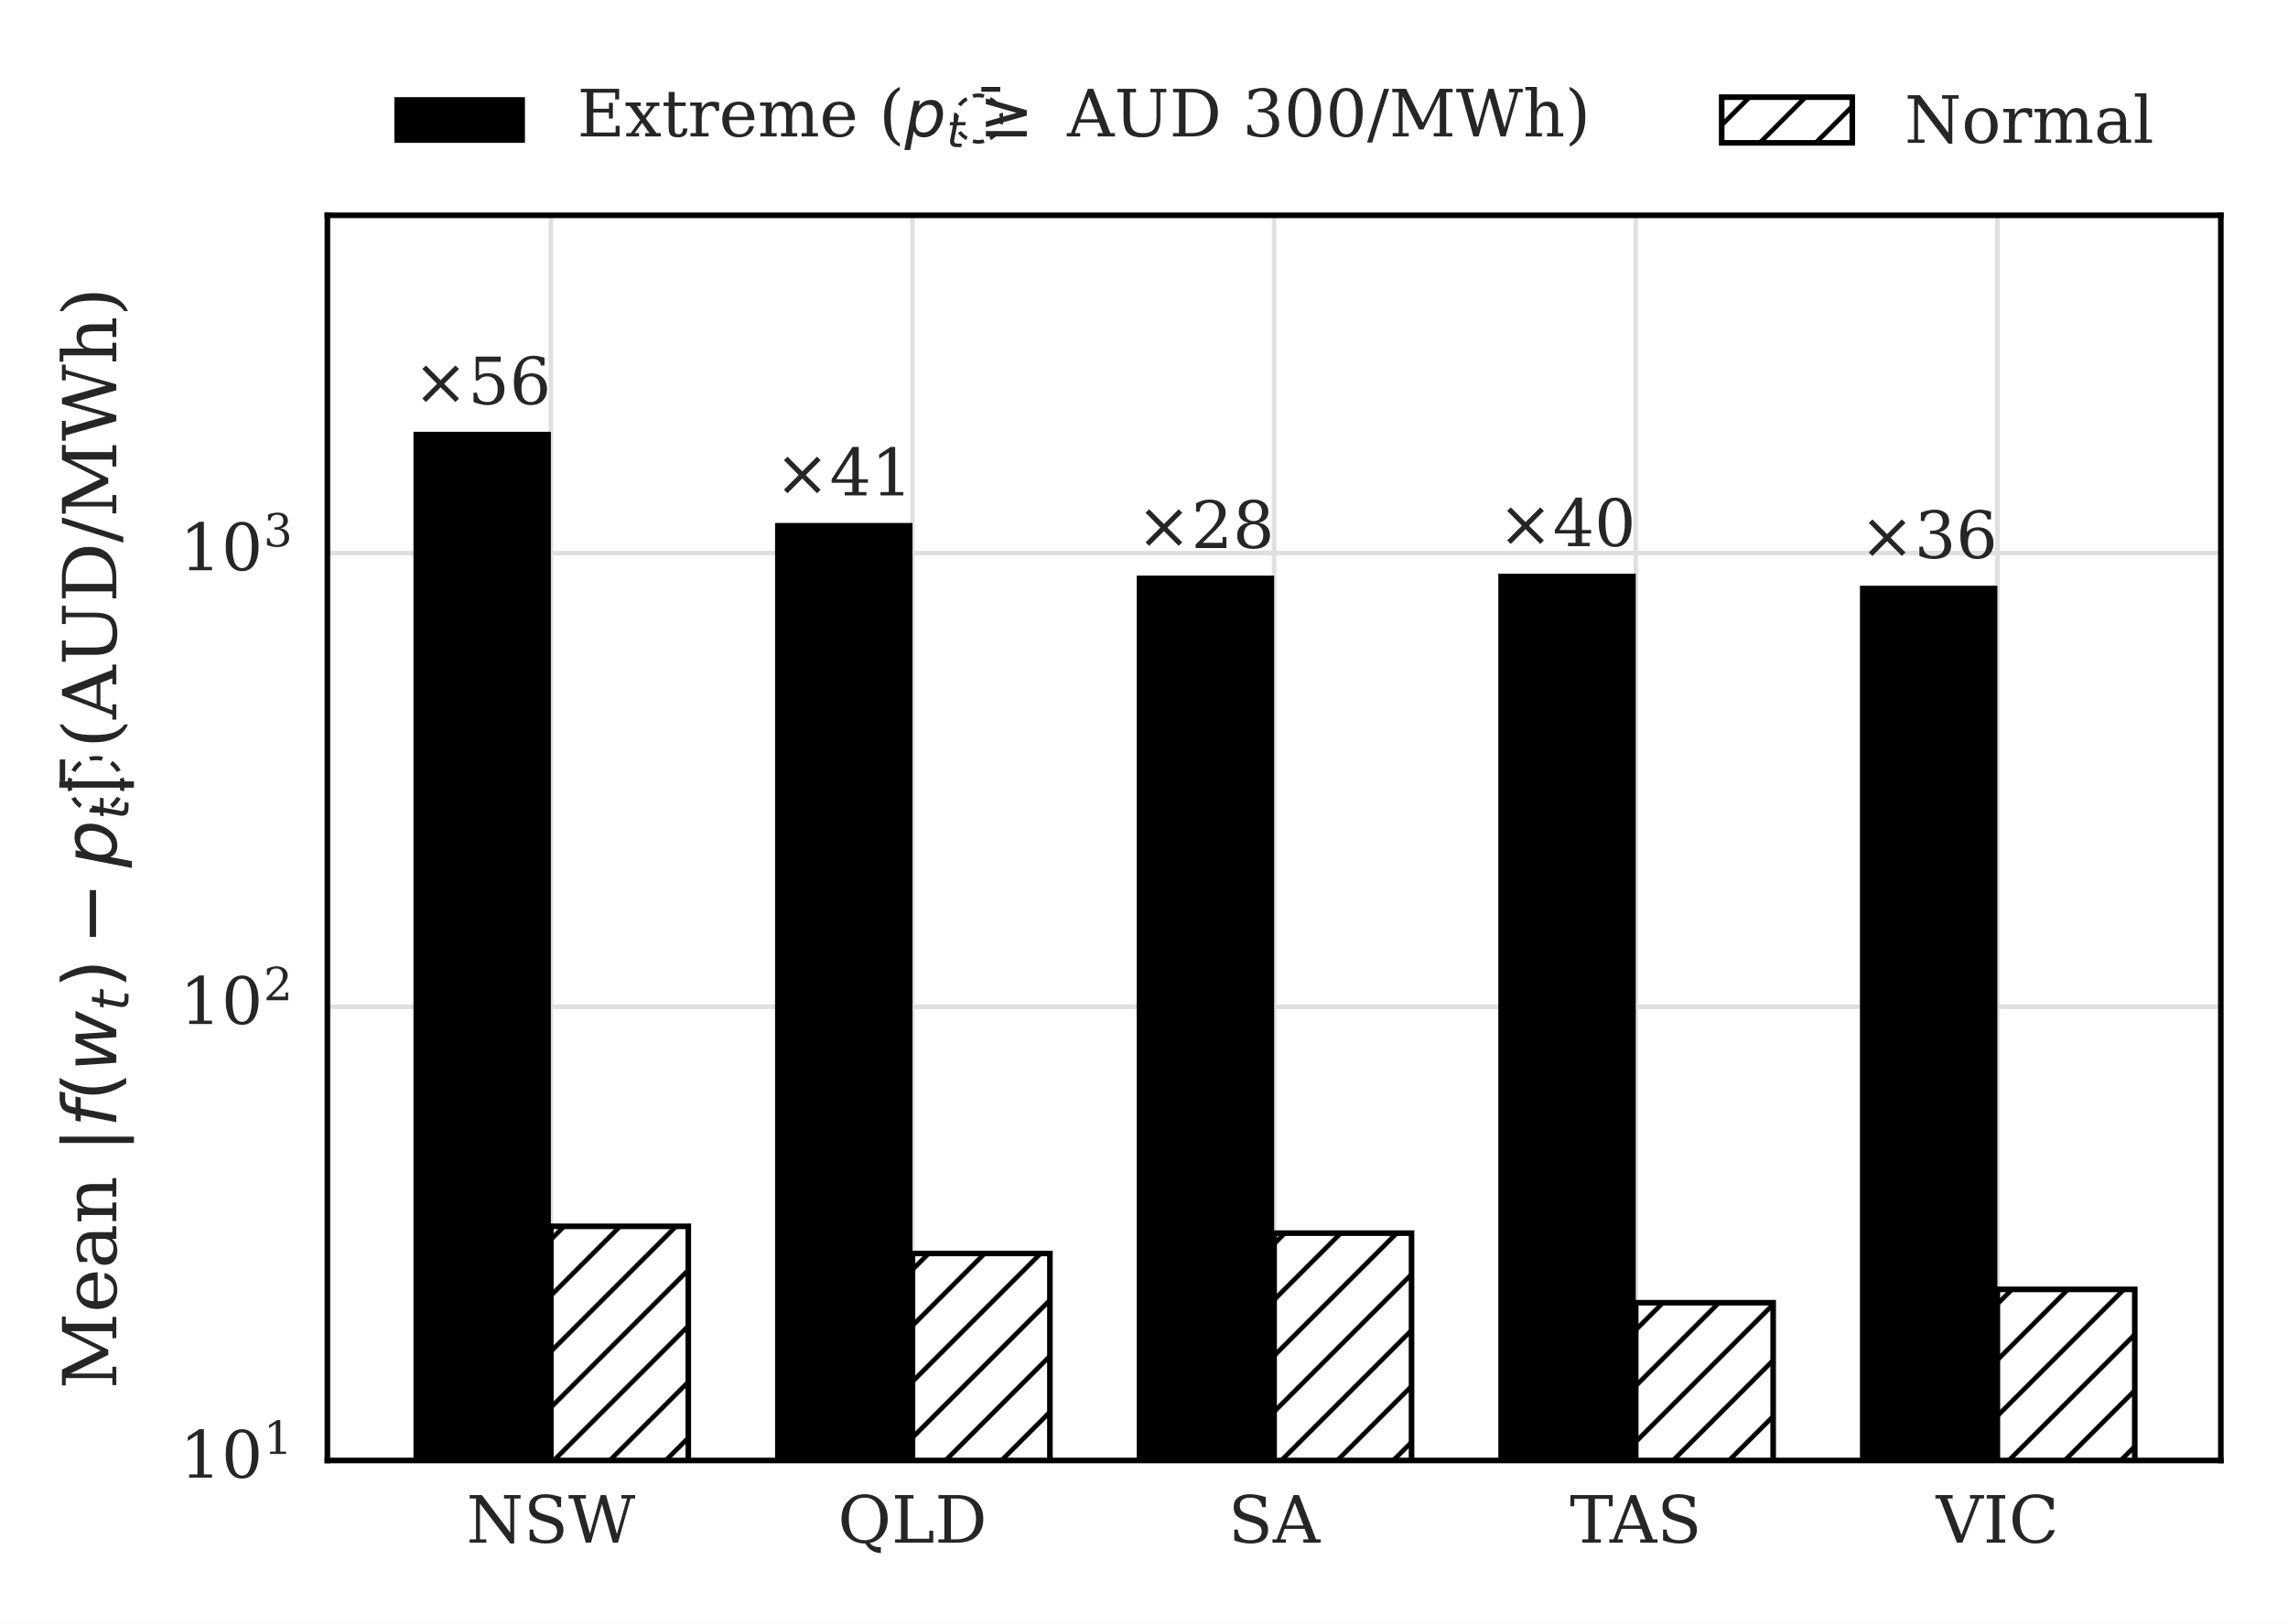
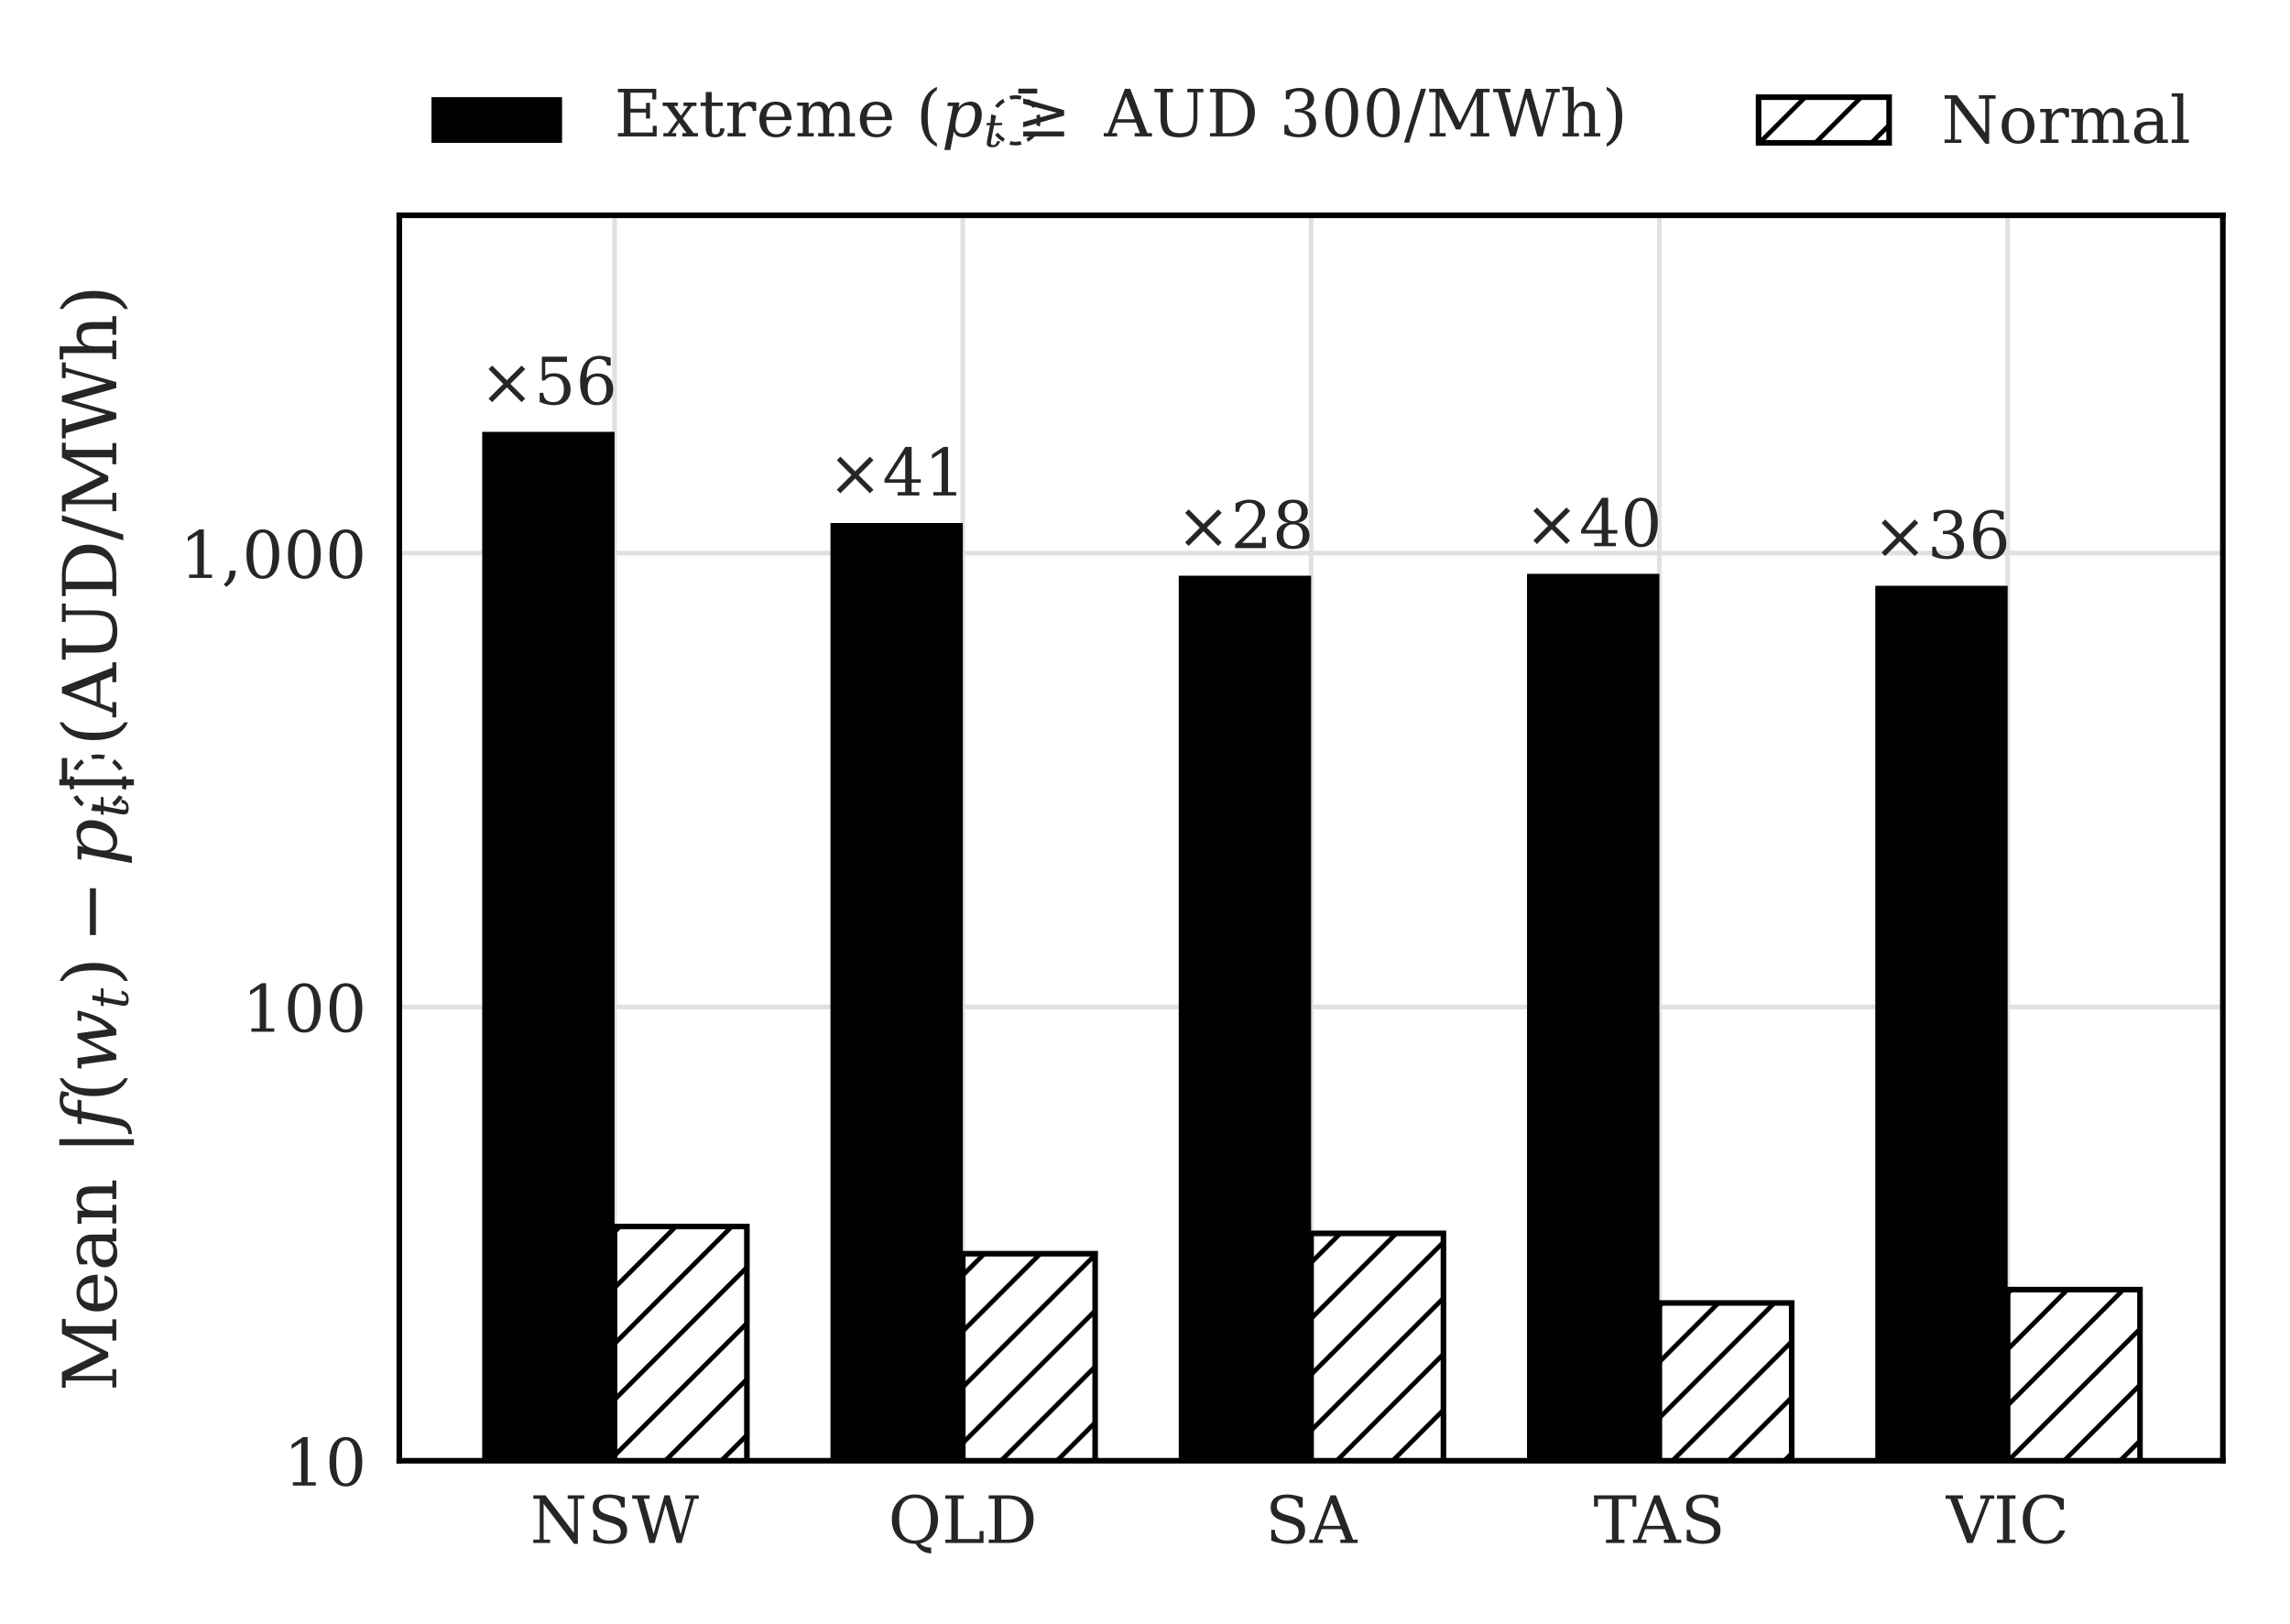
- <svg xmlns="http://www.w3.org/2000/svg" width="245.306pt" height="174.105pt" viewBox="0 0 245.306 174.105" version="1.1">
+ <svg xmlns="http://www.w3.org/2000/svg" width="245.569pt" height="174.125pt" viewBox="0 0 245.569 174.125" version="1.1">
  <defs>
    <style type="text/css">*{stroke-linejoin: round; stroke-linecap: butt}</style>
  </defs>
  <g id="figure_1">
    <g id="patch_1">
-       <path d="M 0 174.105  L 245.306 174.105  L 245.306 0  L 0 0  z " style="fill: #ffffff" />
+       <path d="M 0 174.125  L 245.569 174.125  L 245.569 0  L 0 0  z " style="fill: #ffffff" />
    </g>
    <g id="axes_1">
      <g id="patch_2">
-         <path d="M 35.1 156.63  L 238.106 156.63  L 238.106 23.09  L 35.1 23.09  z " style="fill: #ffffff" />
+         <path d="M 42.82 156.65  L 238.369 156.65  L 238.369 23.09  L 42.82 23.09  z " style="fill: #ffffff" />
      </g>
      <g id="matplotlib.axis_1">
        <g id="xtick_1">
          <g id="line2d_1">
-             <path d="M 59.061 156.63  L 59.061 23.09  " clip-path="url(#p400bb781c5)" style="fill: none; stroke: #e0e0e0; stroke-width: 0.5; stroke-linecap: round" />
+             <path d="M 65.9 156.65  L 65.9 23.09  " clip-path="url(#p8291747062)" style="fill: none; stroke: #e0e0e0; stroke-width: 0.5; stroke-linecap: round" />
          </g>
          <g id="line2d_2" />
          <g id="text_1">
-             <text style="font-size: 7px; font-family: 'DejaVu Serif', 'Bitstream Vera Serif', 'Computer Modern Roman', 'New Century Schoolbook', 'Century Schoolbook L', 'Utopia', 'ITC Bookman', 'Bookman', 'Nimbus Roman No9 L', 'Times New Roman', 'Times', 'Palatino', 'Charter', serif; text-anchor: middle; fill: #262626" x="59.061" y="165.449" transform="rotate(-0 59.06064 165.4489)">NSW</text>
+             <text style="font-size: 7px; font-family: 'DejaVu Serif', 'Bitstream Vera Serif', 'Computer Modern Roman', 'New Century Schoolbook', 'Century Schoolbook L', 'Utopia', 'ITC Bookman', 'Bookman', 'Nimbus Roman No9 L', 'Times New Roman', 'Times', 'Palatino', 'Charter', serif; text-anchor: middle; fill: #262626" x="65.9" y="165.469" transform="rotate(-0 65.90024 165.4689)">NSW</text>
          </g>
        </g>
        <g id="xtick_2">
          <g id="line2d_3">
-             <path d="M 97.832 156.63  L 97.832 23.09  " clip-path="url(#p400bb781c5)" style="fill: none; stroke: #e0e0e0; stroke-width: 0.5; stroke-linecap: round" />
+             <path d="M 103.247 156.65  L 103.247 23.09  " clip-path="url(#p8291747062)" style="fill: none; stroke: #e0e0e0; stroke-width: 0.5; stroke-linecap: round" />
          </g>
          <g id="line2d_4" />
          <g id="text_2">
-             <text style="font-size: 7px; font-family: 'DejaVu Serif', 'Bitstream Vera Serif', 'Computer Modern Roman', 'New Century Schoolbook', 'Century Schoolbook L', 'Utopia', 'ITC Bookman', 'Bookman', 'Nimbus Roman No9 L', 'Times New Roman', 'Times', 'Palatino', 'Charter', serif; text-anchor: middle; fill: #262626" x="97.832" y="165.449" transform="rotate(-0 97.8319 165.4489)">QLD</text>
+             <text style="font-size: 7px; font-family: 'DejaVu Serif', 'Bitstream Vera Serif', 'Computer Modern Roman', 'New Century Schoolbook', 'Century Schoolbook L', 'Utopia', 'ITC Bookman', 'Bookman', 'Nimbus Roman No9 L', 'Times New Roman', 'Times', 'Palatino', 'Charter', serif; text-anchor: middle; fill: #262626" x="103.247" y="165.469" transform="rotate(-0 103.2474 165.4689)">QLD</text>
          </g>
        </g>
        <g id="xtick_3">
          <g id="line2d_5">
-             <path d="M 136.603 156.63  L 136.603 23.09  " clip-path="url(#p400bb781c5)" style="fill: none; stroke: #e0e0e0; stroke-width: 0.5; stroke-linecap: round" />
+             <path d="M 140.595 156.65  L 140.595 23.09  " clip-path="url(#p8291747062)" style="fill: none; stroke: #e0e0e0; stroke-width: 0.5; stroke-linecap: round" />
          </g>
          <g id="line2d_6" />
          <g id="text_3">
-             <text style="font-size: 7px; font-family: 'DejaVu Serif', 'Bitstream Vera Serif', 'Computer Modern Roman', 'New Century Schoolbook', 'Century Schoolbook L', 'Utopia', 'ITC Bookman', 'Bookman', 'Nimbus Roman No9 L', 'Times New Roman', 'Times', 'Palatino', 'Charter', serif; text-anchor: middle; fill: #262626" x="136.603" y="165.449" transform="rotate(-0 136.6032 165.4489)">SA</text>
+             <text style="font-size: 7px; font-family: 'DejaVu Serif', 'Bitstream Vera Serif', 'Computer Modern Roman', 'New Century Schoolbook', 'Century Schoolbook L', 'Utopia', 'ITC Bookman', 'Bookman', 'Nimbus Roman No9 L', 'Times New Roman', 'Times', 'Palatino', 'Charter', serif; text-anchor: middle; fill: #262626" x="140.595" y="165.469" transform="rotate(-0 140.5946 165.4689)">SA</text>
          </g>
        </g>
        <g id="xtick_4">
          <g id="line2d_7">
-             <path d="M 175.374 156.63  L 175.374 23.09  " clip-path="url(#p400bb781c5)" style="fill: none; stroke: #e0e0e0; stroke-width: 0.5; stroke-linecap: round" />
+             <path d="M 177.942 156.65  L 177.942 23.09  " clip-path="url(#p8291747062)" style="fill: none; stroke: #e0e0e0; stroke-width: 0.5; stroke-linecap: round" />
          </g>
          <g id="line2d_8" />
          <g id="text_4">
-             <text style="font-size: 7px; font-family: 'DejaVu Serif', 'Bitstream Vera Serif', 'Computer Modern Roman', 'New Century Schoolbook', 'Century Schoolbook L', 'Utopia', 'ITC Bookman', 'Bookman', 'Nimbus Roman No9 L', 'Times New Roman', 'Times', 'Palatino', 'Charter', serif; text-anchor: middle; fill: #262626" x="175.374" y="165.449" transform="rotate(-0 175.3744 165.4489)">TAS</text>
+             <text style="font-size: 7px; font-family: 'DejaVu Serif', 'Bitstream Vera Serif', 'Computer Modern Roman', 'New Century Schoolbook', 'Century Schoolbook L', 'Utopia', 'ITC Bookman', 'Bookman', 'Nimbus Roman No9 L', 'Times New Roman', 'Times', 'Palatino', 'Charter', serif; text-anchor: middle; fill: #262626" x="177.942" y="165.469" transform="rotate(-0 177.9418 165.4689)">TAS</text>
          </g>
        </g>
        <g id="xtick_5">
          <g id="line2d_9">
-             <path d="M 214.146 156.63  L 214.146 23.09  " clip-path="url(#p400bb781c5)" style="fill: none; stroke: #e0e0e0; stroke-width: 0.5; stroke-linecap: round" />
+             <path d="M 215.289 156.65  L 215.289 23.09  " clip-path="url(#p8291747062)" style="fill: none; stroke: #e0e0e0; stroke-width: 0.5; stroke-linecap: round" />
          </g>
          <g id="line2d_10" />
          <g id="text_5">
-             <text style="font-size: 7px; font-family: 'DejaVu Serif', 'Bitstream Vera Serif', 'Computer Modern Roman', 'New Century Schoolbook', 'Century Schoolbook L', 'Utopia', 'ITC Bookman', 'Bookman', 'Nimbus Roman No9 L', 'Times New Roman', 'Times', 'Palatino', 'Charter', serif; text-anchor: middle; fill: #262626" x="214.146" y="165.449" transform="rotate(-0 214.1457 165.4489)">VIC</text>
+             <text style="font-size: 7px; font-family: 'DejaVu Serif', 'Bitstream Vera Serif', 'Computer Modern Roman', 'New Century Schoolbook', 'Century Schoolbook L', 'Utopia', 'ITC Bookman', 'Bookman', 'Nimbus Roman No9 L', 'Times New Roman', 'Times', 'Palatino', 'Charter', serif; text-anchor: middle; fill: #262626" x="215.289" y="165.469" transform="rotate(-0 215.2889 165.4689)">VIC</text>
          </g>
        </g>
      </g>
      <g id="matplotlib.axis_2">
        <g id="ytick_1">
          <g id="line2d_11">
-             <path d="M 35.1 156.63  L 238.106 156.63  " clip-path="url(#p400bb781c5)" style="fill: none; stroke: #e0e0e0; stroke-width: 0.5; stroke-linecap: round" />
+             <path d="M 42.82 156.65  L 238.369 156.65  " clip-path="url(#p8291747062)" style="fill: none; stroke: #e0e0e0; stroke-width: 0.5; stroke-linecap: round" />
          </g>
          <g id="line2d_12" />
          <g id="text_6">
-             <g style="fill: #262626" transform="translate(19.28 159.2895)">
-               <text>
-                 <tspan x="0" y="-0.809" style="font-size: 7px; font-family: 'DejaVu Serif'; fill: #262626">1</tspan>
-                 <tspan x="4.454" y="-0.809" style="font-size: 7px; font-family: 'DejaVu Serif'; fill: #262626">0</tspan>
-                 <tspan x="8.971" y="-3.358" style="font-size: 4.9px; font-family: 'DejaVu Serif'; fill: #262626">1</tspan>
-               </text>
-             </g>
+             <text style="font-size: 7px; font-family: 'DejaVu Serif', 'Bitstream Vera Serif', 'Computer Modern Roman', 'New Century Schoolbook', 'Century Schoolbook L', 'Utopia', 'ITC Bookman', 'Bookman', 'Nimbus Roman No9 L', 'Times New Roman', 'Times', 'Palatino', 'Charter', serif; text-anchor: end; fill: #262626" x="39.32" y="159.309" transform="rotate(-0 39.31969 159.3095)">10</text>
          </g>
        </g>
        <g id="ytick_2">
          <g id="line2d_13">
-             <path d="M 35.1 107.971  L 238.106 107.971  " clip-path="url(#p400bb781c5)" style="fill: none; stroke: #e0e0e0; stroke-width: 0.5; stroke-linecap: round" />
+             <path d="M 42.82 107.983  L 238.369 107.983  " clip-path="url(#p8291747062)" style="fill: none; stroke: #e0e0e0; stroke-width: 0.5; stroke-linecap: round" />
          </g>
          <g id="line2d_14" />
          <g id="text_7">
-             <g style="fill: #262626" transform="translate(19.28 110.6301)">
-               <text>
-                 <tspan x="0" y="-0.809" style="font-size: 7px; font-family: 'DejaVu Serif'; fill: #262626">1</tspan>
-                 <tspan x="4.454" y="-0.809" style="font-size: 7px; font-family: 'DejaVu Serif'; fill: #262626">0</tspan>
-                 <tspan x="8.971" y="-3.358" style="font-size: 4.9px; font-family: 'DejaVu Serif'; fill: #262626">2</tspan>
-               </text>
-             </g>
+             <text style="font-size: 7px; font-family: 'DejaVu Serif', 'Bitstream Vera Serif', 'Computer Modern Roman', 'New Century Schoolbook', 'Century Schoolbook L', 'Utopia', 'ITC Bookman', 'Bookman', 'Nimbus Roman No9 L', 'Times New Roman', 'Times', 'Palatino', 'Charter', serif; text-anchor: end; fill: #262626" x="39.32" y="110.643" transform="rotate(-0 39.31969 110.6428)">100</text>
          </g>
        </g>
        <g id="ytick_3">
          <g id="line2d_15">
-             <path d="M 35.1 59.311  L 238.106 59.311  " clip-path="url(#p400bb781c5)" style="fill: none; stroke: #e0e0e0; stroke-width: 0.5; stroke-linecap: round" />
+             <path d="M 42.82 59.317  L 238.369 59.317  " clip-path="url(#p8291747062)" style="fill: none; stroke: #e0e0e0; stroke-width: 0.5; stroke-linecap: round" />
          </g>
          <g id="line2d_16" />
          <g id="text_8">
-             <g style="fill: #262626" transform="translate(19.28 61.97073)">
-               <text>
-                 <tspan x="0" y="-0.809" style="font-size: 7px; font-family: 'DejaVu Serif'; fill: #262626">1</tspan>
-                 <tspan x="4.454" y="-0.809" style="font-size: 7px; font-family: 'DejaVu Serif'; fill: #262626">0</tspan>
-                 <tspan x="8.971" y="-3.358" style="font-size: 4.9px; font-family: 'DejaVu Serif'; fill: #262626">3</tspan>
-               </text>
-             </g>
+             <text style="font-size: 7px; font-family: 'DejaVu Serif', 'Bitstream Vera Serif', 'Computer Modern Roman', 'New Century Schoolbook', 'Century Schoolbook L', 'Utopia', 'ITC Bookman', 'Bookman', 'Nimbus Roman No9 L', 'Times New Roman', 'Times', 'Palatino', 'Charter', serif; text-anchor: end; fill: #262626" x="39.32" y="61.976" transform="rotate(-0 39.31969 61.97615)">1,000</text>
          </g>
        </g>
        <g id="ytick_4">
          <g id="line2d_17" />
        </g>
        <g id="ytick_5">
          <g id="line2d_18" />
        </g>
        <g id="ytick_6">
          <g id="line2d_19" />
        </g>
        <g id="ytick_7">
          <g id="line2d_20" />
        </g>
        <g id="ytick_8">
          <g id="line2d_21" />
        </g>
        <g id="ytick_9">
          <g id="line2d_22" />
        </g>
        <g id="ytick_10">
          <g id="line2d_23" />
        </g>
        <g id="ytick_11">
          <g id="line2d_24" />
        </g>
        <g id="ytick_12">
          <g id="line2d_25" />
        </g>
        <g id="ytick_13">
          <g id="line2d_26" />
        </g>
        <g id="ytick_14">
          <g id="line2d_27" />
        </g>
        <g id="ytick_15">
          <g id="line2d_28" />
        </g>
        <g id="ytick_16">
          <g id="line2d_29" />
        </g>
        <g id="ytick_17">
          <g id="line2d_30" />
        </g>
        <g id="ytick_18">
          <g id="line2d_31" />
        </g>
        <g id="ytick_19">
          <g id="line2d_32" />
        </g>
        <g id="ytick_20">
          <g id="line2d_33" />
        </g>
        <g id="ytick_21">
          <g id="line2d_34" />
        </g>
        <g id="ytick_22">
          <g id="line2d_35" />
        </g>
        <g id="ytick_23">
          <g id="line2d_36" />
        </g>
        <g id="text_9">
-           <g style="fill: #262626" transform="translate(13.36 148.98) rotate(-90)">
+           <g style="fill: #262626" transform="translate(13.36 149.23) rotate(-90)">
            <text>
              <tspan x="0" y="-0.891" style="font-size: 8px; font-family: 'DejaVu Serif'; fill: #262626">M</tspan>
              <tspan x="8.191" y="-0.891" style="font-size: 8px; font-family: 'DejaVu Serif'; fill: #262626">e</tspan>
              <tspan x="12.926" y="-0.891" style="font-size: 8px; font-family: 'DejaVu Serif'; fill: #262626">a</tspan>
              <tspan x="17.695" y="-0.891" style="font-size: 8px; font-family: 'DejaVu Serif'; fill: #262626">n</tspan>
              <tspan x="22.848" y="-0.891" style="font-size: 8px; font-family: 'DejaVu Serif'; fill: #262626"> </tspan>
-               <tspan x="66.187" y="-0.891" style="font-size: 8px; font-family: 'DejaVu Serif'; fill: #262626"> </tspan>
-               <tspan x="68.73" y="-0.891" style="font-size: 8px; font-family: 'DejaVu Serif'; fill: #262626">(</tspan>
-               <tspan x="71.851" y="-0.891" style="font-size: 8px; font-family: 'DejaVu Serif'; fill: #262626">A</tspan>
-               <tspan x="77.628" y="-0.891" style="font-size: 8px; font-family: 'DejaVu Serif'; fill: #262626">U</tspan>
-               <tspan x="84.37" y="-0.891" style="font-size: 8px; font-family: 'DejaVu Serif'; fill: #262626">D</tspan>
-               <tspan x="90.784" y="-0.891" style="font-size: 8px; font-family: 'DejaVu Serif'; fill: #262626">/</tspan>
-               <tspan x="93.48" y="-0.891" style="font-size: 8px; font-family: 'DejaVu Serif'; fill: #262626">M</tspan>
-               <tspan x="101.671" y="-0.891" style="font-size: 8px; font-family: 'DejaVu Serif'; fill: #262626">W</tspan>
-               <tspan x="109.894" y="-0.891" style="font-size: 8px; font-family: 'DejaVu Serif'; fill: #262626">h</tspan>
-               <tspan x="115.046" y="-0.891" style="font-size: 8px; font-family: 'DejaVu Serif'; fill: #262626">)</tspan>
-               <tspan x="25.391" y="-0.891" style="font-size: 8px; font-family: 'DejaVu Sans'; fill: #262626">|</tspan>
-               <tspan x="30.902" y="-0.891" style="font-size: 8px; font-family: 'DejaVu Sans'; fill: #262626">(</tspan>
-               <tspan x="42.981" y="-0.891" style="font-size: 8px; font-family: 'DejaVu Sans'; fill: #262626">)</tspan>
-               <tspan x="47.661" y="-0.891" style="font-size: 8px; font-family: 'DejaVu Sans'; fill: #262626">−</tspan>
-               <tspan x="61.364" y="-0.984" style="font-size: 8px; font-family: 'DejaVu Sans'; fill: #262626">̄</tspan>
-               <tspan x="63.491" y="-0.891" style="font-size: 8px; font-family: 'DejaVu Sans'; fill: #262626">|</tspan>
-               <tspan x="28.086" y="-0.891" style="font-style: oblique; font-size: 8px; font-family: 'DejaVu Sans'; fill: #262626">f</tspan>
-               <tspan x="34.023" y="-0.891" style="font-style: oblique; font-size: 8px; font-family: 'DejaVu Sans'; fill: #262626">w</tspan>
-               <tspan x="55.922" y="-0.891" style="font-style: oblique; font-size: 8px; font-family: 'DejaVu Sans'; fill: #262626">p</tspan>
-               <tspan x="40.566" y="0.422" style="font-style: oblique; font-size: 5.6px; font-family: 'DejaVu Sans'; fill: #262626">t</tspan>
-               <tspan x="61.077" y="0.422" style="font-style: oblique; font-size: 5.6px; font-family: 'DejaVu Sans'; fill: #262626">t</tspan>
+               <tspan x="25.391" y="-0.891" style="font-size: 8px; font-family: 'DejaVu Serif'; fill: #262626">|</tspan>
+               <tspan x="31.047" y="-0.891" style="font-size: 8px; font-family: 'DejaVu Serif'; fill: #262626">(</tspan>
+               <tspan x="43.474" y="-0.891" style="font-size: 8px; font-family: 'DejaVu Serif'; fill: #262626">)</tspan>
+               <tspan x="48.112" y="-0.891" style="font-size: 8px; font-family: 'DejaVu Serif'; fill: #262626">−</tspan>
+               <tspan x="61.785" y="-0.766" style="font-size: 8px; font-family: 'DejaVu Serif'; fill: #262626">̄</tspan>
+               <tspan x="63.984" y="-0.891" style="font-size: 8px; font-family: 'DejaVu Serif'; fill: #262626">|</tspan>
+               <tspan x="66.68" y="-0.891" style="font-size: 8px; font-family: 'DejaVu Serif'; fill: #262626"> </tspan>
+               <tspan x="69.223" y="-0.891" style="font-size: 8px; font-family: 'DejaVu Serif'; fill: #262626">(</tspan>
+               <tspan x="72.344" y="-0.891" style="font-size: 8px; font-family: 'DejaVu Serif'; fill: #262626">A</tspan>
+               <tspan x="78.121" y="-0.891" style="font-size: 8px; font-family: 'DejaVu Serif'; fill: #262626">U</tspan>
+               <tspan x="84.863" y="-0.891" style="font-size: 8px; font-family: 'DejaVu Serif'; fill: #262626">D</tspan>
+               <tspan x="91.277" y="-0.891" style="font-size: 8px; font-family: 'DejaVu Serif'; fill: #262626">/</tspan>
+               <tspan x="93.973" y="-0.891" style="font-size: 8px; font-family: 'DejaVu Serif'; fill: #262626">M</tspan>
+               <tspan x="102.164" y="-0.891" style="font-size: 8px; font-family: 'DejaVu Serif'; fill: #262626">W</tspan>
+               <tspan x="110.387" y="-0.891" style="font-size: 8px; font-family: 'DejaVu Serif'; fill: #262626">h</tspan>
+               <tspan x="115.539" y="-0.891" style="font-size: 8px; font-family: 'DejaVu Serif'; fill: #262626">)</tspan>
+               <tspan x="28.086" y="-0.891" style="font-style: italic; font-size: 8px; font-family: 'DejaVu Serif'; fill: #262626">f</tspan>
+               <tspan x="34.168" y="-0.891" style="font-style: italic; font-size: 8px; font-family: 'DejaVu Serif'; fill: #262626">w</tspan>
+               <tspan x="56.332" y="-0.891" style="font-style: italic; font-size: 8px; font-family: 'DejaVu Serif'; fill: #262626">p</tspan>
+               <tspan x="41.016" y="0.356" style="font-style: italic; font-size: 5.6px; font-family: 'DejaVu Serif'; fill: #262626">t</tspan>
+               <tspan x="61.526" y="0.356" style="font-style: italic; font-size: 5.6px; font-family: 'DejaVu Serif'; fill: #262626">t</tspan>
            </text>
          </g>
        </g>
      </g>
      <g id="patch_3">
-         <path d="M 44.328 48864.651  L 59.061 48864.651  L 59.061 46.306  L 44.328 46.306  z " clip-path="url(#p400bb781c5)" />
+         <path d="M 51.708 48871.966  L 65.9 48871.966  L 65.9 46.31  L 51.708 46.31  z " clip-path="url(#p8291747062)" />
      </g>
      <g id="patch_4">
-         <path d="M 83.099 48864.651  L 97.832 48864.651  L 97.832 56.084  L 83.099 56.084  z " clip-path="url(#p400bb781c5)" />
+         <path d="M 89.055 48871.966  L 103.247 48871.966  L 103.247 56.088  L 89.055 56.088  z " clip-path="url(#p8291747062)" />
      </g>
      <g id="patch_5">
-         <path d="M 121.87 48864.651  L 136.603 48864.651  L 136.603 61.73  L 121.87 61.73  z " clip-path="url(#p400bb781c5)" />
+         <path d="M 126.403 48871.966  L 140.595 48871.966  L 140.595 61.736  L 126.403 61.736  z " clip-path="url(#p8291747062)" />
      </g>
      <g id="patch_6">
-         <path d="M 160.641 48864.651  L 175.374 48864.651  L 175.374 61.527  L 160.641 61.527  z " clip-path="url(#p400bb781c5)" />
+         <path d="M 163.75 48871.966  L 177.942 48871.966  L 177.942 61.533  L 163.75 61.533  z " clip-path="url(#p8291747062)" />
      </g>
      <g id="patch_7">
-         <path d="M 199.413 48864.651  L 214.146 48864.651  L 214.146 62.816  L 199.413 62.816  z " clip-path="url(#p400bb781c5)" />
+         <path d="M 201.097 48871.966  L 215.289 48871.966  L 215.289 62.822  L 201.097 62.822  z " clip-path="url(#p8291747062)" />
      </g>
      <g id="patch_8">
-         <path d="M 59.061 48864.651  L 73.794 48864.651  L 73.794 131.515  L 59.061 131.515  z " clip-path="url(#p400bb781c5)" style="fill: url(#h94139f23b7); stroke: #000000; stroke-width: 0.6; stroke-linejoin: miter" />
+         <path d="M 65.9 48871.966  L 80.092 48871.966  L 80.092 131.531  L 65.9 131.531  z " clip-path="url(#p8291747062)" style="fill: url(#h87edc66ce1); stroke: #000000; stroke-width: 0.6; stroke-linejoin: miter" />
      </g>
      <g id="patch_9">
-         <path d="M 97.832 48864.651  L 112.565 48864.651  L 112.565 134.431  L 97.832 134.431  z " clip-path="url(#p400bb781c5)" style="fill: url(#h94139f23b7); stroke: #000000; stroke-width: 0.6; stroke-linejoin: miter" />
+         <path d="M 103.247 48871.966  L 117.439 48871.966  L 117.439 134.448  L 103.247 134.448  z " clip-path="url(#p8291747062)" style="fill: url(#h87edc66ce1); stroke: #000000; stroke-width: 0.6; stroke-linejoin: miter" />
      </g>
      <g id="patch_10">
-         <path d="M 136.603 48864.651  L 151.336 48864.651  L 151.336 132.249  L 136.603 132.249  z " clip-path="url(#p400bb781c5)" style="fill: url(#h94139f23b7); stroke: #000000; stroke-width: 0.6; stroke-linejoin: miter" />
+         <path d="M 140.595 48871.966  L 154.787 48871.966  L 154.787 132.265  L 140.595 132.265  z " clip-path="url(#p8291747062)" style="fill: url(#h87edc66ce1); stroke: #000000; stroke-width: 0.6; stroke-linejoin: miter" />
      </g>
      <g id="patch_11">
-         <path d="M 175.374 48864.651  L 190.108 48864.651  L 190.108 139.71  L 175.374 139.71  z " clip-path="url(#p400bb781c5)" style="fill: url(#h94139f23b7); stroke: #000000; stroke-width: 0.6; stroke-linejoin: miter" />
+         <path d="M 177.942 48871.966  L 192.134 48871.966  L 192.134 139.728  L 177.942 139.728  z " clip-path="url(#p8291747062)" style="fill: url(#h87edc66ce1); stroke: #000000; stroke-width: 0.6; stroke-linejoin: miter" />
      </g>
      <g id="patch_12">
-         <path d="M 214.146 48864.651  L 228.879 48864.651  L 228.879 138.279  L 214.146 138.279  z " clip-path="url(#p400bb781c5)" style="fill: url(#h94139f23b7); stroke: #000000; stroke-width: 0.6; stroke-linejoin: miter" />
+         <path d="M 215.289 48871.966  L 229.481 48871.966  L 229.481 138.297  L 215.289 138.297  z " clip-path="url(#p8291747062)" style="fill: url(#h87edc66ce1); stroke: #000000; stroke-width: 0.6; stroke-linejoin: miter" />
      </g>
      <g id="patch_13">
-         <path d="M 35.1 156.63  L 35.1 23.09  " style="fill: none; stroke: #000000; stroke-width: 0.6; stroke-linejoin: miter; stroke-linecap: square" />
+         <path d="M 42.82 156.65  L 42.82 23.09  " style="fill: none; stroke: #000000; stroke-width: 0.6; stroke-linejoin: miter; stroke-linecap: square" />
      </g>
      <g id="patch_14">
-         <path d="M 238.106 156.63  L 238.106 23.09  " style="fill: none; stroke: #000000; stroke-width: 0.6; stroke-linejoin: miter; stroke-linecap: square" />
+         <path d="M 238.369 156.65  L 238.369 23.09  " style="fill: none; stroke: #000000; stroke-width: 0.6; stroke-linejoin: miter; stroke-linecap: square" />
      </g>
      <g id="patch_15">
-         <path d="M 35.1 156.63  L 238.106 156.63  " style="fill: none; stroke: #000000; stroke-width: 0.6; stroke-linejoin: miter; stroke-linecap: square" />
+         <path d="M 42.82 156.65  L 238.369 156.65  " style="fill: none; stroke: #000000; stroke-width: 0.6; stroke-linejoin: miter; stroke-linecap: square" />
      </g>
      <g id="patch_16">
-         <path d="M 35.1 23.09  L 238.106 23.09  " style="fill: none; stroke: #000000; stroke-width: 0.6; stroke-linejoin: miter; stroke-linecap: square" />
+         <path d="M 42.82 23.09  L 238.369 23.09  " style="fill: none; stroke: #000000; stroke-width: 0.6; stroke-linejoin: miter; stroke-linecap: square" />
      </g>
      <g id="text_10">
-         <text style="font-size: 7px; font-family: 'DejaVu Serif', 'Bitstream Vera Serif', 'Computer Modern Roman', 'New Century Schoolbook', 'Century Schoolbook L', 'Utopia', 'ITC Bookman', 'Bookman', 'Nimbus Roman No9 L', 'Times New Roman', 'Times', 'Palatino', 'Charter', serif; text-anchor: middle; fill: #262626" x="51.694" y="43.353" transform="rotate(-0 51.6941 43.3529)">×56</text>
+         <text style="font-size: 7px; font-family: 'DejaVu Serif', 'Bitstream Vera Serif', 'Computer Modern Roman', 'New Century Schoolbook', 'Century Schoolbook L', 'Utopia', 'ITC Bookman', 'Bookman', 'Nimbus Roman No9 L', 'Times New Roman', 'Times', 'Palatino', 'Charter', serif; text-anchor: middle; fill: #262626" x="58.804" y="43.356" transform="rotate(-0 58.80428 43.35593)">×56</text>
      </g>
      <g id="text_11">
-         <text style="font-size: 7px; font-family: 'DejaVu Serif', 'Bitstream Vera Serif', 'Computer Modern Roman', 'New Century Schoolbook', 'Century Schoolbook L', 'Utopia', 'ITC Bookman', 'Bookman', 'Nimbus Roman No9 L', 'Times New Roman', 'Times', 'Palatino', 'Charter', serif; text-anchor: middle; fill: #262626" x="90.465" y="53.13" transform="rotate(-0 90.46536 53.13002)">×41</text>
+         <text style="font-size: 7px; font-family: 'DejaVu Serif', 'Bitstream Vera Serif', 'Computer Modern Roman', 'New Century Schoolbook', 'Century Schoolbook L', 'Utopia', 'ITC Bookman', 'Bookman', 'Nimbus Roman No9 L', 'Times New Roman', 'Times', 'Palatino', 'Charter', serif; text-anchor: middle; fill: #262626" x="96.151" y="53.135" transform="rotate(-0 96.15145 53.13452)">×41</text>
      </g>
      <g id="text_12">
-         <text style="font-size: 7px; font-family: 'DejaVu Serif', 'Bitstream Vera Serif', 'Computer Modern Roman', 'New Century Schoolbook', 'Century Schoolbook L', 'Utopia', 'ITC Bookman', 'Bookman', 'Nimbus Roman No9 L', 'Times New Roman', 'Times', 'Palatino', 'Charter', serif; text-anchor: middle; fill: #262626" x="129.237" y="58.776" transform="rotate(-0 129.2366 58.77629)">×28</text>
+         <text style="font-size: 7px; font-family: 'DejaVu Serif', 'Bitstream Vera Serif', 'Computer Modern Roman', 'New Century Schoolbook', 'Century Schoolbook L', 'Utopia', 'ITC Bookman', 'Bookman', 'Nimbus Roman No9 L', 'Times New Roman', 'Times', 'Palatino', 'Charter', serif; text-anchor: middle; fill: #262626" x="133.499" y="58.782" transform="rotate(-0 133.4986 58.78163)">×28</text>
      </g>
      <g id="text_13">
-         <text style="font-size: 7px; font-family: 'DejaVu Serif', 'Bitstream Vera Serif', 'Computer Modern Roman', 'New Century Schoolbook', 'Century Schoolbook L', 'Utopia', 'ITC Bookman', 'Bookman', 'Nimbus Roman No9 L', 'Times New Roman', 'Times', 'Palatino', 'Charter', serif; text-anchor: middle; fill: #262626" x="168.008" y="58.574" transform="rotate(-0 168.0079 58.57373)">×40</text>
+         <text style="font-size: 7px; font-family: 'DejaVu Serif', 'Bitstream Vera Serif', 'Computer Modern Roman', 'New Century Schoolbook', 'Century Schoolbook L', 'Utopia', 'ITC Bookman', 'Bookman', 'Nimbus Roman No9 L', 'Times New Roman', 'Times', 'Palatino', 'Charter', serif; text-anchor: middle; fill: #262626" x="170.846" y="58.579" transform="rotate(-0 170.8458 58.57904)">×40</text>
      </g>
      <g id="text_14">
-         <text style="font-size: 7px; font-family: 'DejaVu Serif', 'Bitstream Vera Serif', 'Computer Modern Roman', 'New Century Schoolbook', 'Century Schoolbook L', 'Utopia', 'ITC Bookman', 'Bookman', 'Nimbus Roman No9 L', 'Times New Roman', 'Times', 'Palatino', 'Charter', serif; text-anchor: middle; fill: #262626" x="206.779" y="59.862" transform="rotate(-0 206.7791 59.86216)">×36</text>
+         <text style="font-size: 7px; font-family: 'DejaVu Serif', 'Bitstream Vera Serif', 'Computer Modern Roman', 'New Century Schoolbook', 'Century Schoolbook L', 'Utopia', 'ITC Bookman', 'Bookman', 'Nimbus Roman No9 L', 'Times New Roman', 'Times', 'Palatino', 'Charter', serif; text-anchor: middle; fill: #262626" x="208.193" y="59.868" transform="rotate(-0 208.193 59.86767)">×36</text>
      </g>
      <g id="legend_1">
        <g id="patch_17">
-           <path d="M 42.28 15.32  L 56.28 15.32  L 56.28 10.42  L 42.28 10.42  z " />
+           <path d="M 46.272 15.32  L 60.272 15.32  L 60.272 10.42  L 46.272 10.42  z " />
        </g>
        <g id="text_15">
-           <g style="fill: #262626" transform="translate(61.88035 15.32)">
+           <g style="fill: #262626" transform="translate(65.87177 15.32)">
            <text>
              <tspan x="0" y="-0.688" style="font-size: 7px; font-family: 'DejaVu Serif'; fill: #262626">E</tspan>
              <tspan x="5.11" y="-0.688" style="font-size: 7px; font-family: 'DejaVu Serif'; fill: #262626">x</tspan>
              <tspan x="9.058" y="-0.688" style="font-size: 7px; font-family: 'DejaVu Serif'; fill: #262626">t</tspan>
              <tspan x="11.871" y="-0.688" style="font-size: 7px; font-family: 'DejaVu Serif'; fill: #262626">r</tspan>
              <tspan x="15.217" y="-0.688" style="font-size: 7px; font-family: 'DejaVu Serif'; fill: #262626">e</tspan>
              <tspan x="19.359" y="-0.688" style="font-size: 7px; font-family: 'DejaVu Serif'; fill: #262626">m</tspan>
              <tspan x="25.997" y="-0.688" style="font-size: 7px; font-family: 'DejaVu Serif'; fill: #262626">e</tspan>
              <tspan x="30.14" y="-0.688" style="font-size: 7px; font-family: 'DejaVu Serif'; fill: #262626"> </tspan>
              <tspan x="32.365" y="-0.688" style="font-size: 7px; font-family: 'DejaVu Serif'; fill: #262626">(</tspan>
-               <tspan x="50.311" y="-0.688" style="font-size: 7px; font-family: 'DejaVu Serif'; fill: #262626"> </tspan>
+               <tspan x="39.982" y="-0.594" style="font-size: 7px; font-family: 'DejaVu Serif'; fill: #262626">̄</tspan>
+               <tspan x="43.119" y="-0.688" style="font-size: 7px; font-family: 'DejaVu Serif'; fill: #262626">≥</tspan>
+               <tspan x="50.312" y="-0.688" style="font-size: 7px; font-family: 'DejaVu Serif'; fill: #262626"> </tspan>
              <tspan x="52.537" y="-0.688" style="font-size: 7px; font-family: 'DejaVu Serif'; fill: #262626">A</tspan>
              <tspan x="57.592" y="-0.688" style="font-size: 7px; font-family: 'DejaVu Serif'; fill: #262626">U</tspan>
              <tspan x="63.491" y="-0.688" style="font-size: 7px; font-family: 'DejaVu Serif'; fill: #262626">D</tspan>
-               <tspan x="69.103" y="-0.688" style="font-size: 7px; font-family: 'DejaVu Serif'; fill: #262626"> </tspan>
+               <tspan x="69.104" y="-0.688" style="font-size: 7px; font-family: 'DejaVu Serif'; fill: #262626"> </tspan>
              <tspan x="71.329" y="-0.688" style="font-size: 7px; font-family: 'DejaVu Serif'; fill: #262626">3</tspan>
-               <tspan x="75.782" y="-0.688" style="font-size: 7px; font-family: 'DejaVu Serif'; fill: #262626">0</tspan>
+               <tspan x="75.783" y="-0.688" style="font-size: 7px; font-family: 'DejaVu Serif'; fill: #262626">0</tspan>
              <tspan x="80.236" y="-0.688" style="font-size: 7px; font-family: 'DejaVu Serif'; fill: #262626">0</tspan>
-               <tspan x="84.689" y="-0.688" style="font-size: 7px; font-family: 'DejaVu Serif'; fill: #262626">/</tspan>
+               <tspan x="84.69" y="-0.688" style="font-size: 7px; font-family: 'DejaVu Serif'; fill: #262626">/</tspan>
              <tspan x="87.048" y="-0.688" style="font-size: 7px; font-family: 'DejaVu Serif'; fill: #262626">M</tspan>
-               <tspan x="94.215" y="-0.688" style="font-size: 7px; font-family: 'DejaVu Serif'; fill: #262626">W</tspan>
+               <tspan x="94.216" y="-0.688" style="font-size: 7px; font-family: 'DejaVu Serif'; fill: #262626">W</tspan>
              <tspan x="101.41" y="-0.688" style="font-size: 7px; font-family: 'DejaVu Serif'; fill: #262626">h</tspan>
-               <tspan x="105.918" y="-0.688" style="font-size: 7px; font-family: 'DejaVu Serif'; fill: #262626">)</tspan>
-               <tspan x="39.972" y="-0.781" style="font-size: 7px; font-family: 'DejaVu Sans'; fill: #262626">̄</tspan>
-               <tspan x="43.082" y="-0.688" style="font-size: 7px; font-family: 'DejaVu Sans'; fill: #262626">≥</tspan>
-               <tspan x="35.096" y="-0.688" style="font-style: oblique; font-size: 7px; font-family: 'DejaVu Sans'; fill: #262626">p</tspan>
-               <tspan x="39.606" y="0.461" style="font-style: oblique; font-size: 4.9px; font-family: 'DejaVu Sans'; fill: #262626">t</tspan>
+               <tspan x="105.919" y="-0.688" style="font-size: 7px; font-family: 'DejaVu Serif'; fill: #262626">)</tspan>
+               <tspan x="35.096" y="-0.688" style="font-style: italic; font-size: 7px; font-family: 'DejaVu Serif'; fill: #262626">p</tspan>
+               <tspan x="39.64" y="0.405" style="font-style: italic; font-size: 4.9px; font-family: 'DejaVu Serif'; fill: #262626">t</tspan>
            </text>
          </g>
        </g>
        <g id="patch_18">
-           <path d="M 184.59 15.32  L 198.59 15.32  L 198.59 10.42  L 184.59 10.42  z " style="fill: url(#h94139f23b7); stroke: #000000; stroke-width: 0.6; stroke-linejoin: miter" />
+           <path d="M 188.582 15.32  L 202.582 15.32  L 202.582 10.42  L 188.582 10.42  z " style="fill: url(#h87edc66ce1); stroke: #000000; stroke-width: 0.6; stroke-linejoin: miter" />
        </g>
        <g id="text_16">
-           <text style="font-size: 7px; font-family: 'DejaVu Serif', 'Bitstream Vera Serif', 'Computer Modern Roman', 'New Century Schoolbook', 'Century Schoolbook L', 'Utopia', 'ITC Bookman', 'Bookman', 'Nimbus Roman No9 L', 'Times New Roman', 'Times', 'Palatino', 'Charter', serif; text-anchor: start; fill: #262626" x="204.19" y="15.32" transform="rotate(-0 204.1904 15.32)">Normal</text>
+           <text style="font-size: 7px; font-family: 'DejaVu Serif', 'Bitstream Vera Serif', 'Computer Modern Roman', 'New Century Schoolbook', 'Century Schoolbook L', 'Utopia', 'ITC Bookman', 'Bookman', 'Nimbus Roman No9 L', 'Times New Roman', 'Times', 'Palatino', 'Charter', serif; text-anchor: start; fill: #262626" x="208.182" y="15.32" transform="rotate(-0 208.1818 15.32)">Normal</text>
        </g>
      </g>
    </g>
  </g>
  <defs>
-     <clipPath id="p400bb781c5">
-       <rect x="35.1" y="23.09" width="203.006" height="133.54" />
+     <clipPath id="p8291747062">
+       <rect x="42.82" y="23.09" width="195.55" height="133.56" />
    </clipPath>
  </defs>
  <defs>
-     <pattern id="h94139f23b7" patternUnits="userSpaceOnUse" x="0" y="0" width="72" height="72">
+     <pattern id="h87edc66ce1" patternUnits="userSpaceOnUse" x="0" y="0" width="72" height="72">
      <rect x="0" y="0" width="73" height="73" fill="#ffffff" />
      <path d="M -36 36  L 36 -36  M -33 39  L 39 -33  M -30 42  L 42 -30  M -27 45  L 45 -27  M -24 48  L 48 -24  M -21 51  L 51 -21  M -18 54  L 54 -18  M -15 57  L 57 -15  M -12 60  L 60 -12  M -9 63  L 63 -9  M -6 66  L 66 -6  M -3 69  L 69 -3  M 0 72  L 72 0  M 3 75  L 75 3  M 6 78  L 78 6  M 9 81  L 81 9  M 12 84  L 84 12  M 15 87  L 87 15  M 18 90  L 90 18  M 21 93  L 93 21  M 24 96  L 96 24  M 27 99  L 99 27  M 30 102  L 102 30  M 33 105  L 105 33  M 36 108  L 108 36  " style="fill: #000000; stroke: #000000; stroke-width: 0.5; stroke-linecap: butt; stroke-linejoin: miter" />
    </pattern>
  </defs>
</svg>
